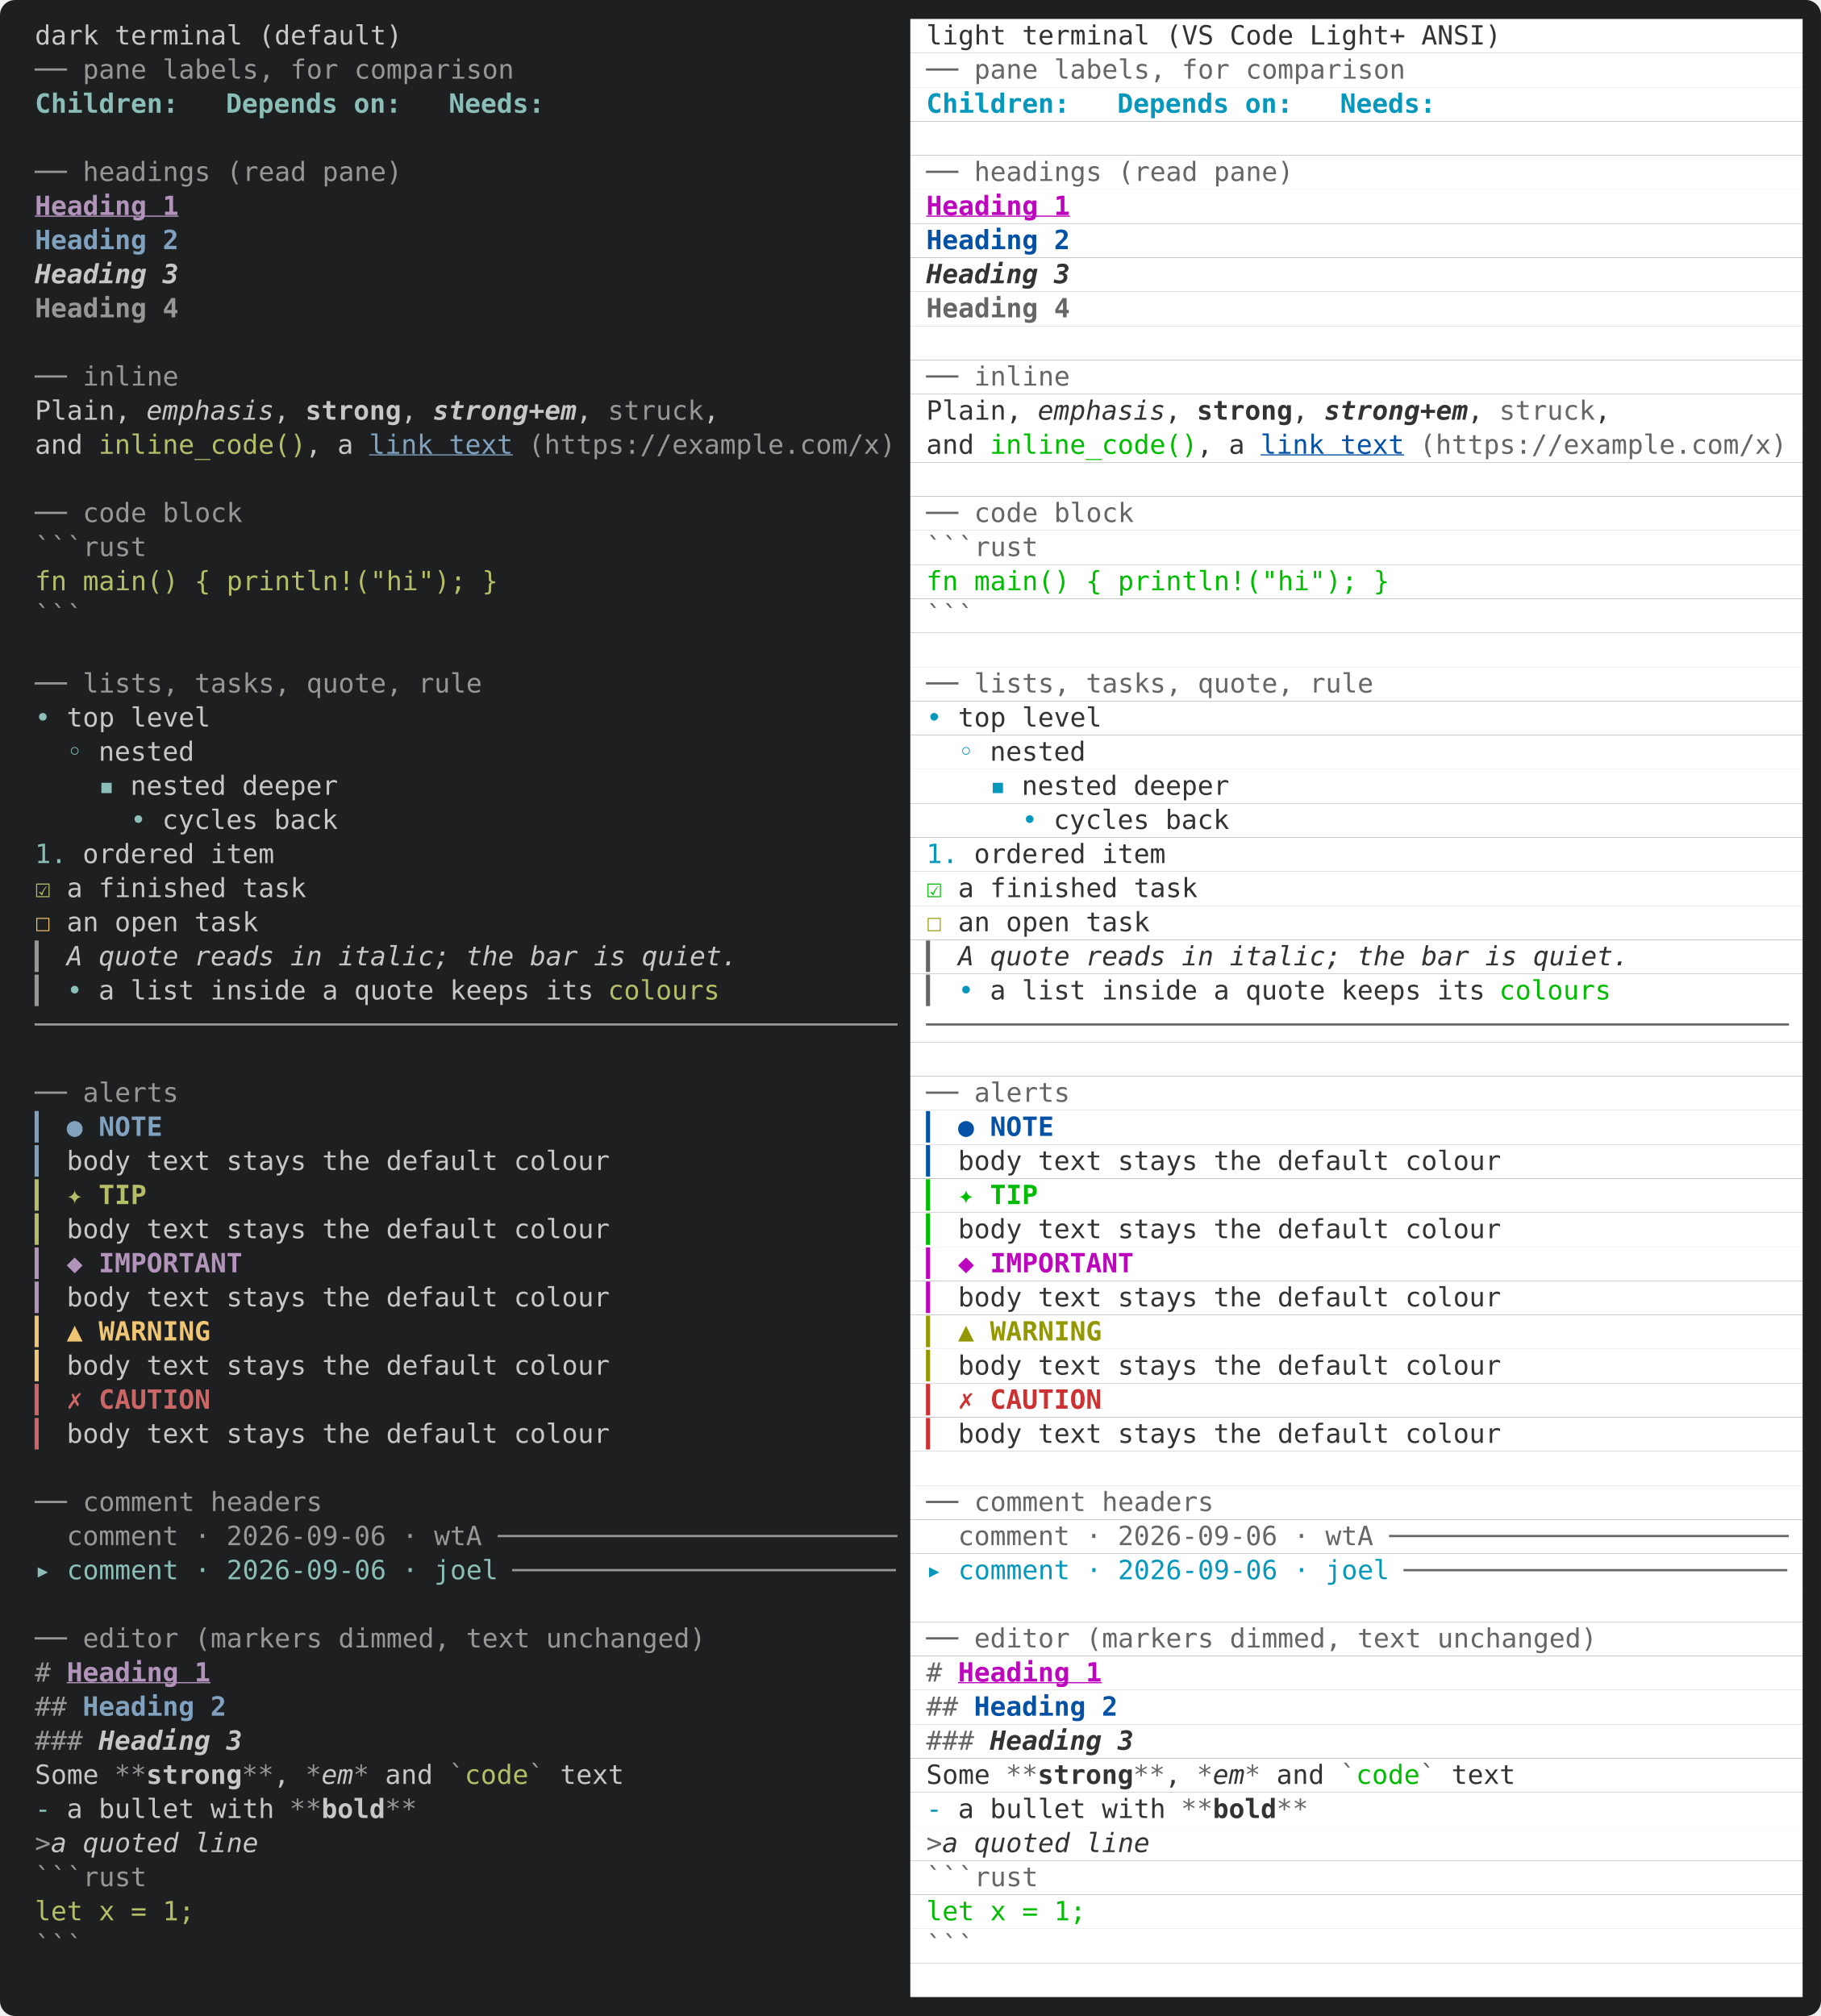
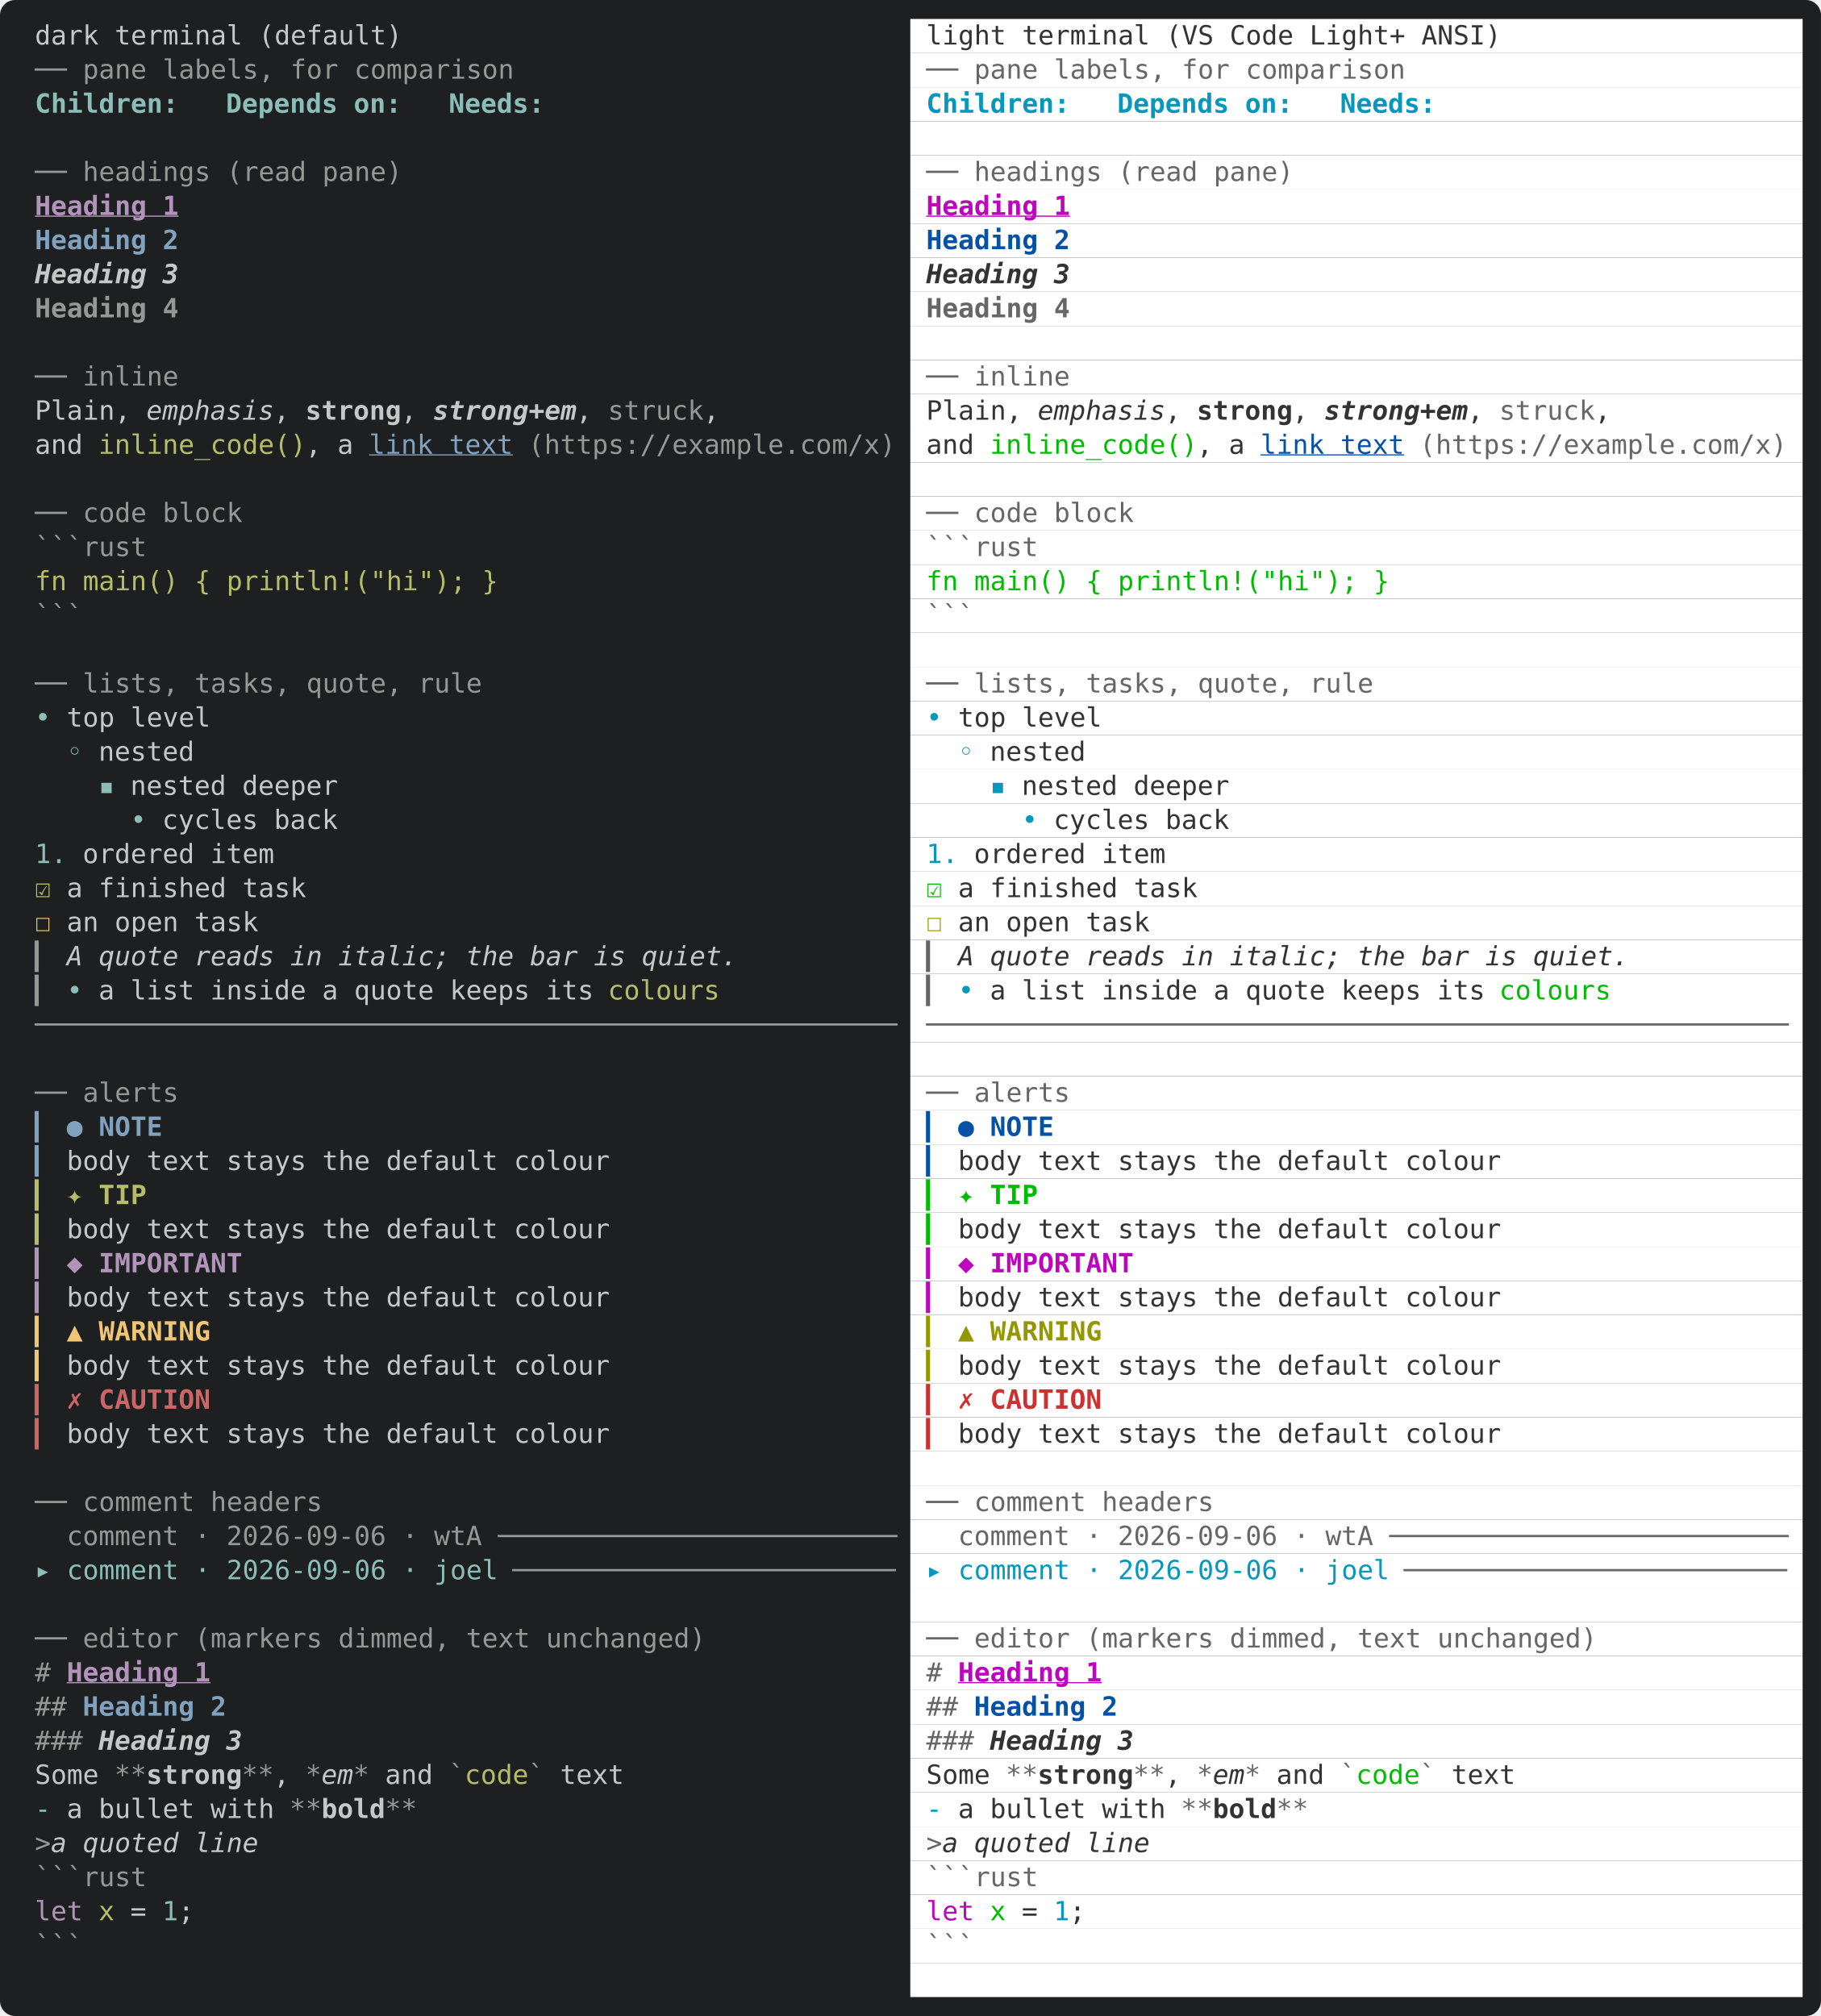
<svg xmlns="http://www.w3.org/2000/svg" width="961" height="1064" viewBox="0 0 961 1064" font-family="ui-monospace,'SF Mono','DejaVu Sans Mono',Menlo,Consolas,monospace" font-size="14">
  <style>
text{white-space:pre}
.b0{fill:#ffffff}
.s0{fill:#333333}
.s1{fill:#969896}
.s2{fill:#666666}
.s3{fill:#8abeb7;font-weight:bold}
.s4{fill:#0598bc;font-weight:bold}
.s5{fill:#b294bb;font-weight:bold;text-decoration:underline}
.s6{fill:#bc05bc;font-weight:bold;text-decoration:underline}
.s7{fill:#81a2be;font-weight:bold}
.s8{fill:#0451a5;font-weight:bold}
.s9{font-weight:bold;font-style:italic}
.s10{fill:#333333;font-weight:bold;font-style:italic}
.s11{fill:#969896;font-weight:bold}
.s12{fill:#666666;font-weight:bold}
.s13{font-style:italic}
.s14{font-weight:bold}
.s15{fill:#333333;font-style:italic}
.s16{fill:#333333;font-weight:bold}
.s17{fill:#b5bd68}
.s18{fill:#81a2be;text-decoration:underline}
.s19{fill:#00bc00}
.s20{fill:#0451a5;text-decoration:underline}
.s21{fill:#8abeb7}
.s22{fill:#0598bc}
.s23{fill:#f0c674}
.s24{fill:#949800}
.s25{fill:#81a2be}
.s26{fill:#0451a5}
.s27{fill:#b5bd68;font-weight:bold}
.s28{fill:#00bc00;font-weight:bold}
.s29{fill:#b294bb}
.s30{fill:#b294bb;font-weight:bold}
.s31{fill:#bc05bc}
.s32{fill:#bc05bc;font-weight:bold}
.s33{fill:#f0c674;font-weight:bold}
.s34{fill:#949800;font-weight:bold}
.s35{fill:#cc6666}
.s36{fill:#cc6666;font-weight:bold}
.s37{fill:#cd3131}
.s38{fill:#cd3131;font-weight:bold}
</style>
  <rect x="0" y="0" width="961" height="1064" rx="8" fill="#1d1f21" />
  <rect class="b0" x="480.4" y="10.0" width="470.9" height="18.0" />
  <rect class="b0" x="480.4" y="28.0" width="470.9" height="18.0" />
  <rect class="b0" x="480.4" y="46.0" width="470.9" height="18.0" />
  <rect class="b0" x="480.4" y="64.0" width="470.9" height="18.0" />
  <rect class="b0" x="480.4" y="82.0" width="470.9" height="18.0" />
  <rect class="b0" x="480.4" y="100.0" width="470.9" height="18.0" />
  <rect class="b0" x="480.4" y="118.0" width="470.9" height="18.0" />
  <rect class="b0" x="480.4" y="136.0" width="470.9" height="18.0" />
  <rect class="b0" x="480.4" y="154.0" width="470.9" height="18.0" />
  <rect class="b0" x="480.4" y="172.0" width="470.9" height="18.0" />
  <rect class="b0" x="480.4" y="190.0" width="470.9" height="18.0" />
  <rect class="b0" x="480.4" y="208.0" width="470.9" height="18.0" />
  <rect class="b0" x="480.4" y="226.0" width="470.9" height="18.0" />
  <rect class="b0" x="480.4" y="244.0" width="470.9" height="18.0" />
  <rect class="b0" x="480.4" y="262.0" width="470.9" height="18.0" />
  <rect class="b0" x="480.4" y="280.0" width="470.9" height="18.0" />
  <rect class="b0" x="480.4" y="298.0" width="470.9" height="18.0" />
  <rect class="b0" x="480.4" y="316.0" width="470.9" height="18.0" />
  <rect class="b0" x="480.4" y="334.0" width="470.9" height="18.0" />
  <rect class="b0" x="480.4" y="352.0" width="470.9" height="18.0" />
  <rect class="b0" x="480.4" y="370.0" width="470.9" height="18.0" />
  <rect class="b0" x="480.4" y="388.0" width="470.9" height="18.0" />
  <rect class="b0" x="480.4" y="406.0" width="470.9" height="18.0" />
  <rect class="b0" x="480.4" y="424.0" width="470.9" height="18.0" />
  <rect class="b0" x="480.4" y="442.0" width="470.9" height="18.0" />
  <rect class="b0" x="480.4" y="460.0" width="470.9" height="18.0" />
  <rect class="b0" x="480.4" y="478.0" width="470.9" height="18.0" />
  <rect class="b0" x="480.4" y="496.0" width="470.9" height="18.0" />
  <rect class="b0" x="480.4" y="514.0" width="470.9" height="18.0" />
  <rect class="b0" x="480.4" y="532.0" width="470.9" height="18.0" />
  <rect class="b0" x="480.4" y="550.0" width="470.9" height="18.0" />
  <rect class="b0" x="480.4" y="568.0" width="470.9" height="18.0" />
  <rect class="b0" x="480.4" y="586.0" width="470.9" height="18.0" />
  <rect class="b0" x="480.4" y="604.0" width="470.9" height="18.0" />
  <rect class="b0" x="480.4" y="622.0" width="470.9" height="18.0" />
  <rect class="b0" x="480.4" y="640.0" width="470.9" height="18.0" />
  <rect class="b0" x="480.4" y="658.0" width="470.9" height="18.0" />
  <rect class="b0" x="480.4" y="676.0" width="470.9" height="18.0" />
  <rect class="b0" x="480.4" y="694.0" width="470.9" height="18.0" />
  <rect class="b0" x="480.4" y="712.0" width="470.9" height="18.0" />
  <rect class="b0" x="480.4" y="730.0" width="470.9" height="18.0" />
  <rect class="b0" x="480.4" y="748.0" width="470.9" height="18.0" />
  <rect class="b0" x="480.4" y="766.0" width="470.9" height="18.0" />
  <rect class="b0" x="480.4" y="784.0" width="470.9" height="18.0" />
  <rect class="b0" x="480.4" y="802.0" width="470.9" height="18.0" />
  <rect class="b0" x="480.4" y="820.0" width="470.9" height="18.0" />
  <rect class="b0" x="480.4" y="838.0" width="470.9" height="18.0" />
  <rect class="b0" x="480.4" y="856.0" width="470.9" height="18.0" />
  <rect class="b0" x="480.4" y="874.0" width="470.9" height="18.0" />
  <rect class="b0" x="480.4" y="892.0" width="470.9" height="18.0" />
  <rect class="b0" x="480.4" y="910.0" width="470.9" height="18.0" />
  <rect class="b0" x="480.4" y="928.0" width="470.9" height="18.0" />
  <rect class="b0" x="480.4" y="946.0" width="470.9" height="18.0" />
  <rect class="b0" x="480.4" y="964.0" width="470.9" height="18.0" />
  <rect class="b0" x="480.4" y="982.0" width="470.9" height="18.0" />
  <rect class="b0" x="480.4" y="1000.0" width="470.9" height="18.0" />
  <rect class="b0" x="480.4" y="1018.0" width="470.9" height="18.0" />
  <rect class="b0" x="480.4" y="1036.0" width="470.9" height="18.0" />
  <g fill="#c5c8c6">
    <text y="23.5">
      <tspan x="18.4">dark terminal (default)</tspan>
      <tspan x="488.8" class="s0">light terminal (VS Code Light+ ANSI)</tspan>
    </text>
    <text y="41.5">
      <tspan x="18.4" class="s1">── pane labels, for comparison</tspan>
      <tspan x="488.8" class="s2">── pane labels, for comparison</tspan>
    </text>
    <text y="59.5">
      <tspan x="18.4" class="s3">Children:</tspan>
      <tspan x="119.2" class="s3">Depends on:</tspan>
      <tspan x="236.8" class="s3">Needs:</tspan>
      <tspan x="488.8" class="s4">Children:</tspan>
      <tspan x="589.6" class="s4">Depends on:</tspan>
      <tspan x="707.2" class="s4">Needs:</tspan>
    </text>
    <text y="95.5">
      <tspan x="18.4" class="s1">── headings (read pane)</tspan>
      <tspan x="488.8" class="s2">── headings (read pane)</tspan>
    </text>
    <text y="113.5">
      <tspan x="18.4" class="s5">Heading 1</tspan>
      <tspan x="488.8" class="s6">Heading 1</tspan>
    </text>
    <text y="131.5">
      <tspan x="18.4" class="s7">Heading 2</tspan>
      <tspan x="488.8" class="s8">Heading 2</tspan>
    </text>
    <text y="149.5">
      <tspan x="18.4" class="s9">Heading 3</tspan>
      <tspan x="488.8" class="s10">Heading 3</tspan>
    </text>
    <text y="167.5">
      <tspan x="18.4" class="s11">Heading 4</tspan>
      <tspan x="488.8" class="s12">Heading 4</tspan>
    </text>
    <text y="203.5">
      <tspan x="18.4" class="s1">── inline</tspan>
      <tspan x="488.8" class="s2">── inline</tspan>
    </text>
    <text y="221.5">
      <tspan x="18.4">Plain,</tspan>
      <tspan x="77.2" class="s13">emphasis</tspan>
      <tspan x="144.4">,</tspan>
      <tspan x="161.2" class="s14">strong</tspan>
      <tspan x="211.6">,</tspan>
      <tspan x="228.4" class="s9">strong+em</tspan>
      <tspan x="304.0">,</tspan>
      <tspan x="320.8" class="s1">struck</tspan>
      <tspan x="371.2">,</tspan>
      <tspan x="488.8" class="s0">Plain,</tspan>
      <tspan x="547.6" class="s15">emphasis</tspan>
      <tspan x="614.8" class="s0">,</tspan>
      <tspan x="631.6" class="s16">strong</tspan>
      <tspan x="682.0" class="s0">,</tspan>
      <tspan x="698.8" class="s10">strong+em</tspan>
      <tspan x="774.4" class="s0">,</tspan>
      <tspan x="791.2" class="s2">struck</tspan>
      <tspan x="841.6" class="s0">,</tspan>
    </text>
    <text y="239.5">
      <tspan x="18.4">and</tspan>
      <tspan x="52.0" class="s17">inline_code()</tspan>
      <tspan x="161.2">, a</tspan>
      <tspan x="194.8" class="s18">link text</tspan>
      <tspan x="278.8" class="s1">(https://example.com/x)</tspan>
      <tspan x="488.8" class="s0">and</tspan>
      <tspan x="522.4" class="s19">inline_code()</tspan>
      <tspan x="631.6" class="s0">, a</tspan>
      <tspan x="665.2" class="s20">link text</tspan>
      <tspan x="749.2" class="s2">(https://example.com/x)</tspan>
    </text>
    <text y="275.5">
      <tspan x="18.4" class="s1">── code block</tspan>
      <tspan x="488.8" class="s2">── code block</tspan>
    </text>
    <text y="293.5">
      <tspan x="18.4" class="s1">```rust</tspan>
      <tspan x="488.8" class="s2">```rust</tspan>
    </text>
    <text y="311.5">
      <tspan x="18.4" class="s17">fn main() { println!("hi"); }</tspan>
      <tspan x="488.8" class="s19">fn main() { println!("hi"); }</tspan>
    </text>
    <text y="329.5">
      <tspan x="18.4" class="s1">```</tspan>
      <tspan x="488.8" class="s2">```</tspan>
    </text>
    <text y="365.5">
      <tspan x="18.4" class="s1">── lists, tasks, quote, rule</tspan>
      <tspan x="488.8" class="s2">── lists, tasks, quote, rule</tspan>
    </text>
    <text y="383.5">
      <tspan x="18.4" class="s21">•</tspan>
      <tspan x="35.2">top level</tspan>
      <tspan x="488.8" class="s22">•</tspan>
      <tspan x="505.6" class="s0">top level</tspan>
    </text>
    <text y="401.5">
      <tspan x="35.2" class="s21">◦</tspan>
      <tspan x="52.0">nested</tspan>
      <tspan x="505.6" class="s22">◦</tspan>
      <tspan x="522.4" class="s0">nested</tspan>
    </text>
    <text y="419.5">
      <tspan x="52.0" class="s21">▪</tspan>
      <tspan x="68.8">nested deeper</tspan>
      <tspan x="522.4" class="s22">▪</tspan>
      <tspan x="539.2" class="s0">nested deeper</tspan>
    </text>
    <text y="437.5">
      <tspan x="68.8" class="s21">•</tspan>
      <tspan x="85.6">cycles back</tspan>
      <tspan x="539.2" class="s22">•</tspan>
      <tspan x="556.0" class="s0">cycles back</tspan>
    </text>
    <text y="455.5">
      <tspan x="18.4" class="s21">1.</tspan>
      <tspan x="43.6">ordered item</tspan>
      <tspan x="488.8" class="s22">1.</tspan>
      <tspan x="514.0" class="s0">ordered item</tspan>
    </text>
    <text y="473.5">
      <tspan x="18.4" class="s17">☑</tspan>
      <tspan x="35.2">a finished task</tspan>
      <tspan x="488.8" class="s19">☑</tspan>
      <tspan x="505.6" class="s0">a finished task</tspan>
    </text>
    <text y="491.5">
      <tspan x="18.4" class="s23">☐</tspan>
      <tspan x="35.2">an open task</tspan>
      <tspan x="488.8" class="s24">☐</tspan>
      <tspan x="505.6" class="s0">an open task</tspan>
    </text>
    <text y="509.5">
      <tspan x="18.4" class="s1">▎</tspan>
      <tspan x="35.2" class="s13">A quote reads in italic; the bar is quiet.</tspan>
      <tspan x="488.8" class="s2">▎</tspan>
      <tspan x="505.6" class="s15">A quote reads in italic; the bar is quiet.</tspan>
    </text>
    <text y="527.5">
      <tspan x="18.4" class="s1">▎</tspan>
      <tspan x="35.2" class="s21">•</tspan>
      <tspan x="52.0">a list inside a quote keeps its</tspan>
      <tspan x="320.8" class="s17">colours</tspan>
      <tspan x="488.8" class="s2">▎</tspan>
      <tspan x="505.6" class="s22">•</tspan>
      <tspan x="522.4" class="s0">a list inside a quote keeps its</tspan>
      <tspan x="791.2" class="s19">colours</tspan>
    </text>
    <text y="545.5">
      <tspan x="18.4" class="s1">──────────────────────────────────────────────────────</tspan>
      <tspan x="488.8" class="s2">──────────────────────────────────────────────────────</tspan>
    </text>
    <text y="581.5">
      <tspan x="18.4" class="s1">── alerts</tspan>
      <tspan x="488.8" class="s2">── alerts</tspan>
    </text>
    <text y="599.5">
      <tspan x="18.4" class="s25">▎</tspan>
      <tspan x="35.2" class="s7">● NOTE</tspan>
      <tspan x="488.8" class="s26">▎</tspan>
      <tspan x="505.6" class="s8">● NOTE</tspan>
    </text>
    <text y="617.5">
      <tspan x="18.4" class="s25">▎</tspan>
      <tspan x="35.2">body text stays the default colour</tspan>
      <tspan x="488.8" class="s26">▎</tspan>
      <tspan x="505.6" class="s0">body text stays the default colour</tspan>
    </text>
    <text y="635.5">
      <tspan x="18.4" class="s17">▎</tspan>
      <tspan x="35.2" class="s27">✦ TIP</tspan>
      <tspan x="488.8" class="s19">▎</tspan>
      <tspan x="505.6" class="s28">✦ TIP</tspan>
    </text>
    <text y="653.5">
      <tspan x="18.4" class="s17">▎</tspan>
      <tspan x="35.2">body text stays the default colour</tspan>
      <tspan x="488.8" class="s19">▎</tspan>
      <tspan x="505.6" class="s0">body text stays the default colour</tspan>
    </text>
    <text y="671.5">
      <tspan x="18.4" class="s29">▎</tspan>
      <tspan x="35.2" class="s30">◆ IMPORTANT</tspan>
      <tspan x="488.8" class="s31">▎</tspan>
      <tspan x="505.6" class="s32">◆ IMPORTANT</tspan>
    </text>
    <text y="689.5">
      <tspan x="18.4" class="s29">▎</tspan>
      <tspan x="35.2">body text stays the default colour</tspan>
      <tspan x="488.8" class="s31">▎</tspan>
      <tspan x="505.6" class="s0">body text stays the default colour</tspan>
    </text>
    <text y="707.5">
      <tspan x="18.4" class="s23">▎</tspan>
      <tspan x="35.2" class="s33">▲ WARNING</tspan>
      <tspan x="488.8" class="s24">▎</tspan>
      <tspan x="505.6" class="s34">▲ WARNING</tspan>
    </text>
    <text y="725.5">
      <tspan x="18.4" class="s23">▎</tspan>
      <tspan x="35.2">body text stays the default colour</tspan>
      <tspan x="488.8" class="s24">▎</tspan>
      <tspan x="505.6" class="s0">body text stays the default colour</tspan>
    </text>
    <text y="743.5">
      <tspan x="18.4" class="s35">▎</tspan>
      <tspan x="35.2" class="s36">✗ CAUTION</tspan>
      <tspan x="488.8" class="s37">▎</tspan>
      <tspan x="505.6" class="s38">✗ CAUTION</tspan>
    </text>
    <text y="761.5">
      <tspan x="18.4" class="s35">▎</tspan>
      <tspan x="35.2">body text stays the default colour</tspan>
      <tspan x="488.8" class="s37">▎</tspan>
      <tspan x="505.6" class="s0">body text stays the default colour</tspan>
    </text>
    <text y="797.5">
      <tspan x="18.4" class="s1">── comment headers</tspan>
      <tspan x="488.8" class="s2">── comment headers</tspan>
    </text>
    <text y="815.5">
      <tspan x="35.2" class="s1">comment · 2026-09-06 · wtA ─────────────────────────</tspan>
      <tspan x="505.6" class="s2">comment · 2026-09-06 · wtA ─────────────────────────</tspan>
    </text>
    <text y="833.5">
      <tspan x="18.4" class="s21">▸ comment · 2026-09-06 · joel</tspan>
      <tspan x="270.4" class="s1">────────────────────────</tspan>
      <tspan x="488.8" class="s22">▸ comment · 2026-09-06 · joel</tspan>
      <tspan x="740.8" class="s2">────────────────────────</tspan>
    </text>
    <text y="869.5">
      <tspan x="18.4" class="s1">── editor (markers dimmed, text unchanged)</tspan>
      <tspan x="488.8" class="s2">── editor (markers dimmed, text unchanged)</tspan>
    </text>
    <text y="887.5">
      <tspan x="18.4" class="s1">#</tspan>
      <tspan x="35.2" class="s5">Heading 1</tspan>
      <tspan x="488.8" class="s2">#</tspan>
      <tspan x="505.6" class="s6">Heading 1</tspan>
    </text>
    <text y="905.5">
      <tspan x="18.4" class="s1">##</tspan>
      <tspan x="43.6" class="s7">Heading 2</tspan>
      <tspan x="488.8" class="s2">##</tspan>
      <tspan x="514.0" class="s8">Heading 2</tspan>
    </text>
    <text y="923.5">
      <tspan x="18.4" class="s1">###</tspan>
      <tspan x="52.0" class="s9">Heading 3</tspan>
      <tspan x="488.8" class="s2">###</tspan>
      <tspan x="522.4" class="s10">Heading 3</tspan>
    </text>
    <text y="941.5">
      <tspan x="18.4">Some</tspan>
      <tspan x="60.4" class="s1">**</tspan>
      <tspan x="77.2" class="s14">strong</tspan>
      <tspan x="127.6" class="s1">**</tspan>
      <tspan x="144.4">,</tspan>
      <tspan x="161.2" class="s1">*</tspan>
      <tspan x="169.6" class="s13">em</tspan>
      <tspan x="186.4" class="s1">*</tspan>
      <tspan x="203.2">and</tspan>
      <tspan x="236.8" class="s1">`</tspan>
      <tspan x="245.2" class="s17">code</tspan>
      <tspan x="278.8" class="s1">`</tspan>
      <tspan x="295.6">text</tspan>
      <tspan x="488.8" class="s0">Some</tspan>
      <tspan x="530.8" class="s2">**</tspan>
      <tspan x="547.6" class="s16">strong</tspan>
      <tspan x="598.0" class="s2">**</tspan>
      <tspan x="614.8" class="s0">,</tspan>
      <tspan x="631.6" class="s2">*</tspan>
      <tspan x="640.0" class="s15">em</tspan>
      <tspan x="656.8" class="s2">*</tspan>
      <tspan x="673.6" class="s0">and</tspan>
      <tspan x="707.2" class="s2">`</tspan>
      <tspan x="715.6" class="s19">code</tspan>
      <tspan x="749.2" class="s2">`</tspan>
      <tspan x="766.0" class="s0">text</tspan>
    </text>
    <text y="959.5">
      <tspan x="18.4" class="s21">-</tspan>
      <tspan x="35.2">a bullet with</tspan>
      <tspan x="152.8" class="s1">**</tspan>
      <tspan x="169.6" class="s14">bold</tspan>
      <tspan x="203.2" class="s1">**</tspan>
      <tspan x="488.8" class="s22">-</tspan>
      <tspan x="505.6" class="s0">a bullet with</tspan>
      <tspan x="623.2" class="s2">**</tspan>
      <tspan x="640.0" class="s16">bold</tspan>
      <tspan x="673.6" class="s2">**</tspan>
    </text>
    <text y="977.5">
      <tspan x="18.4" class="s1">&gt;</tspan>
      <tspan x="26.8" class="s13"> a quoted line</tspan>
      <tspan x="488.8" class="s2">&gt;</tspan>
      <tspan x="497.2" class="s15"> a quoted line</tspan>
    </text>
    <text y="995.5">
      <tspan x="18.4" class="s1">```rust</tspan>
      <tspan x="488.8" class="s2">```rust</tspan>
    </text>
    <text y="1013.5">
-       <tspan x="18.4" class="s17">let x = 1;</tspan>
-       <tspan x="488.8" class="s19">let x = 1;</tspan>
+       <tspan x="18.4" class="s29">let</tspan>
+       <tspan x="52.0" class="s17">x</tspan>
+       <tspan x="68.8">=</tspan>
+       <tspan x="85.6" class="s21">1</tspan>
+       <tspan x="94.0">;</tspan>
+       <tspan x="488.8" class="s31">let</tspan>
+       <tspan x="522.4" class="s19">x</tspan>
+       <tspan x="539.2" class="s0">=</tspan>
+       <tspan x="556.0" class="s22">1</tspan>
+       <tspan x="564.4" class="s0">;</tspan>
    </text>
    <text y="1031.5">
      <tspan x="18.4" class="s1">```</tspan>
      <tspan x="488.8" class="s2">```</tspan>
    </text>
  </g>
</svg>
